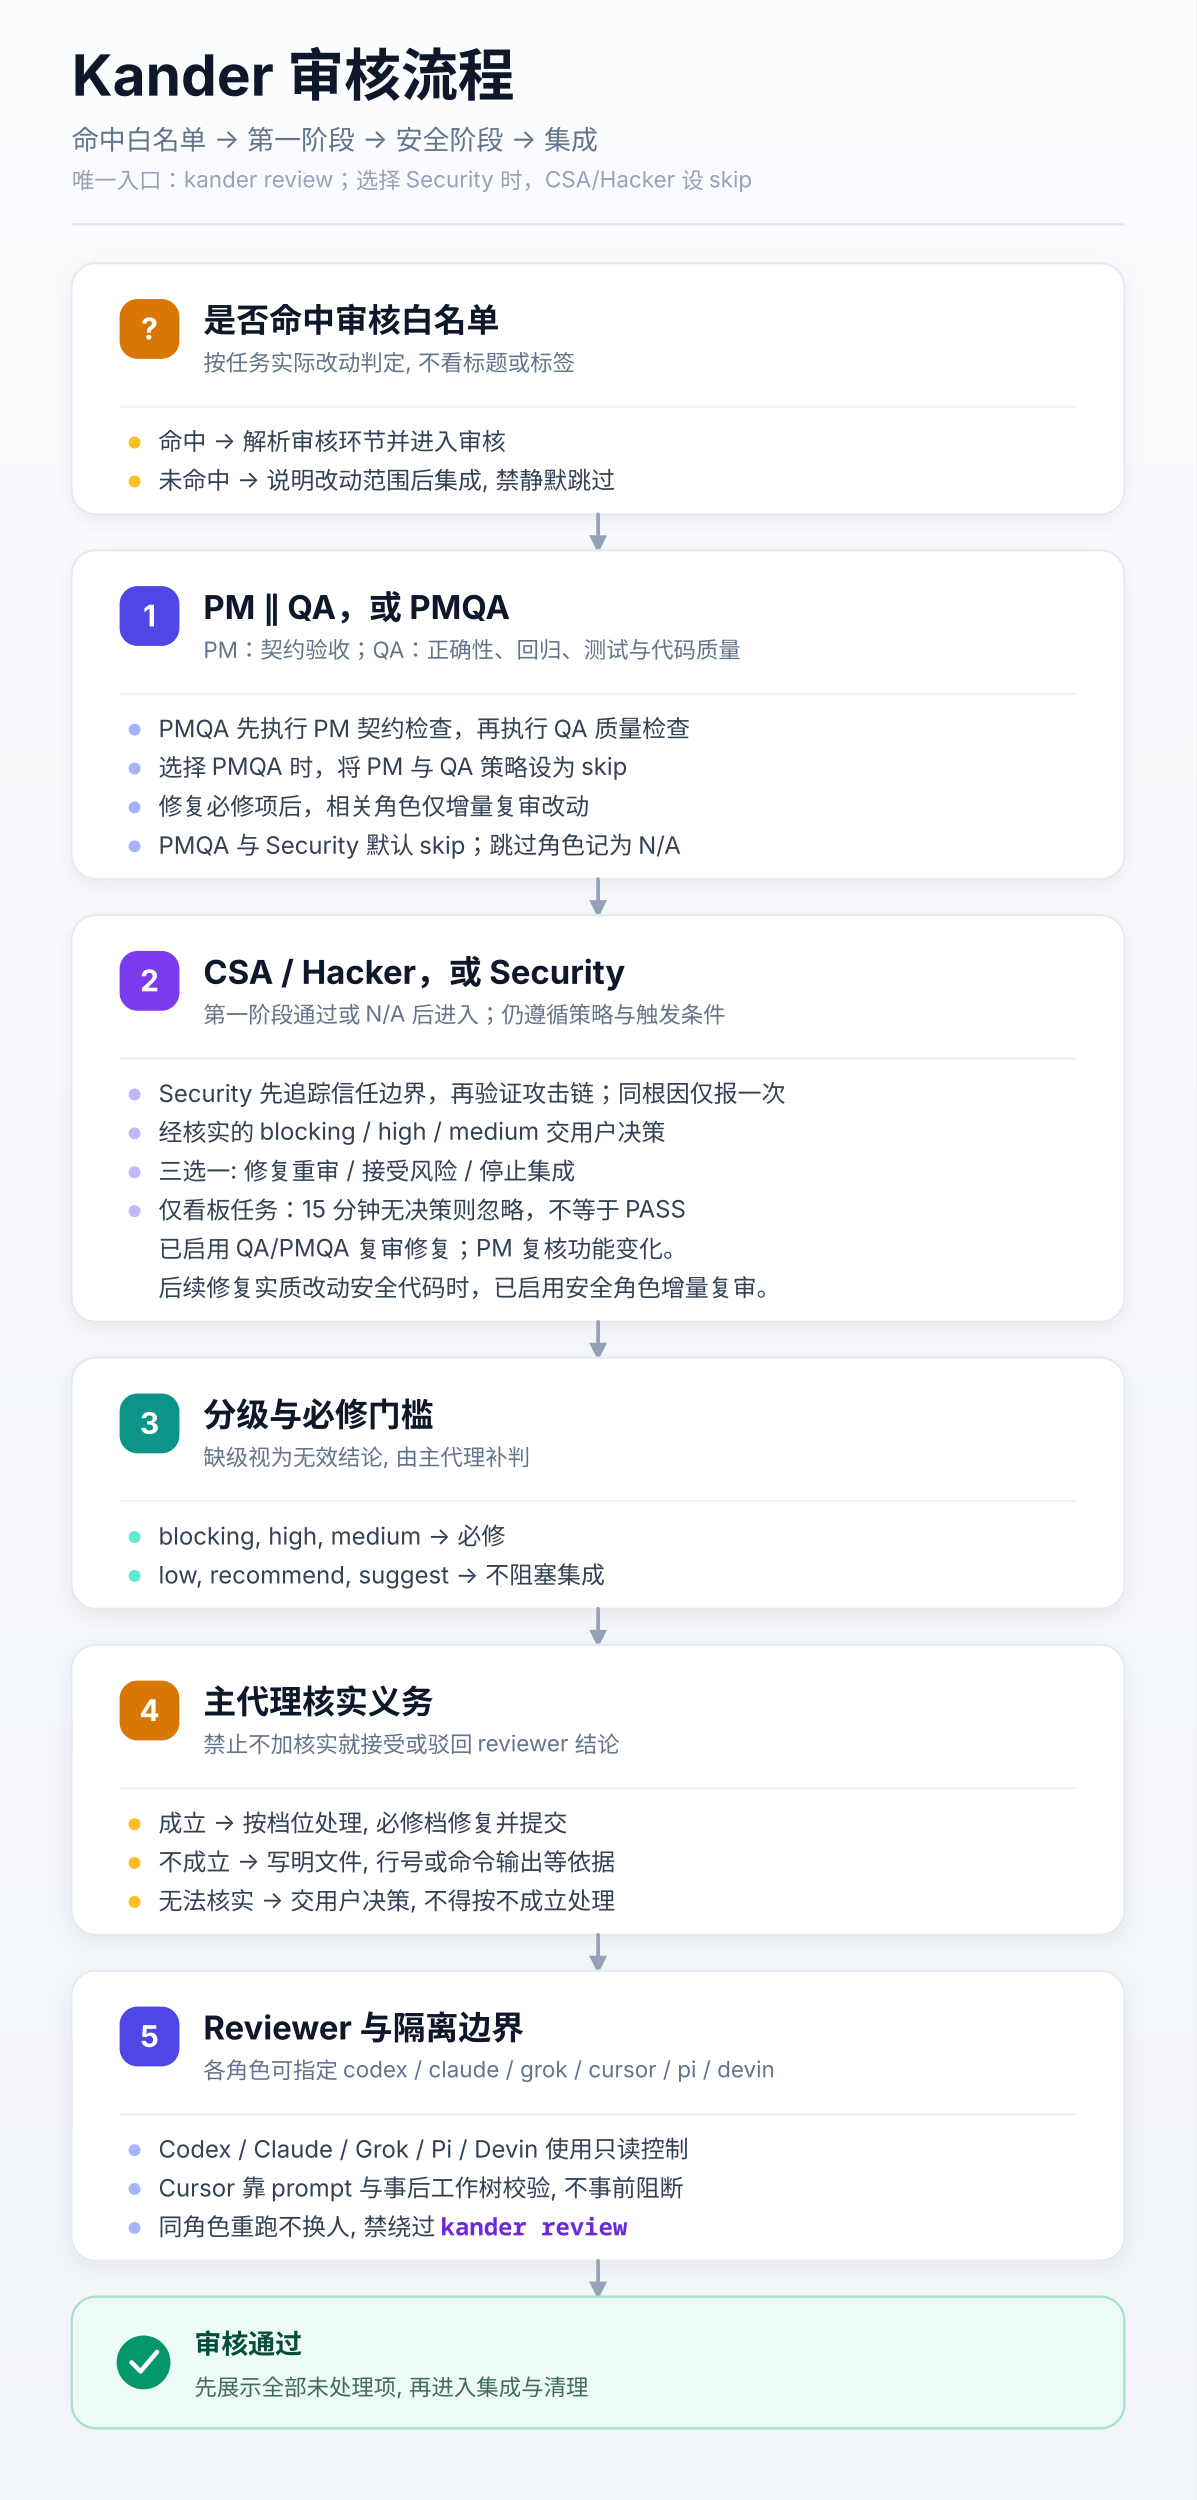
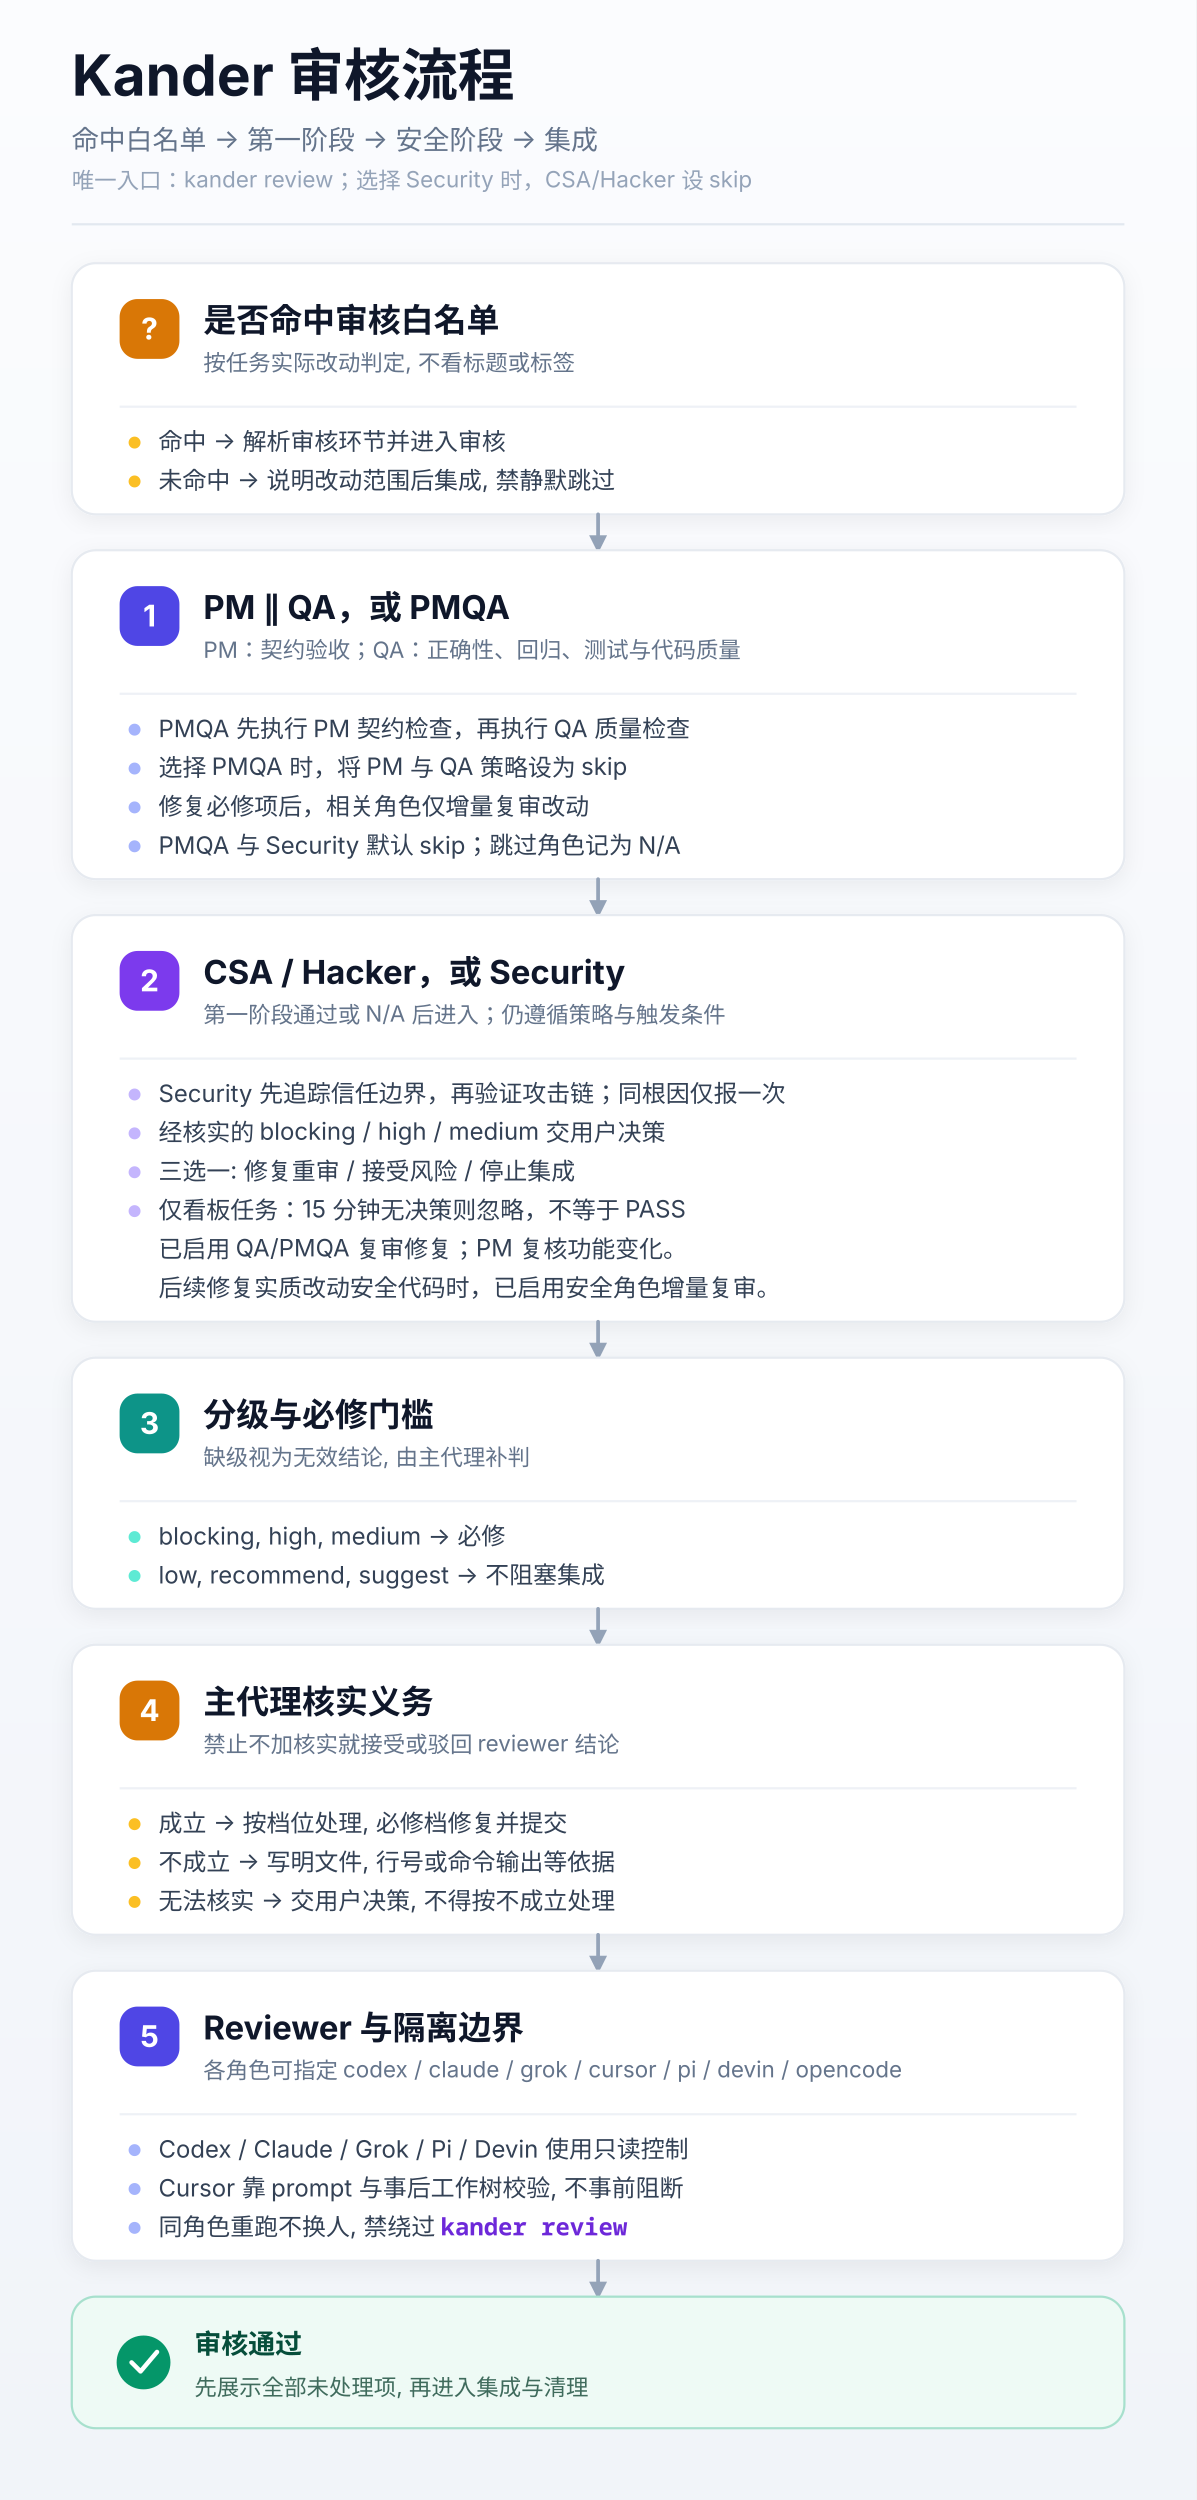
<svg xmlns="http://www.w3.org/2000/svg" width="800" height="1672" viewBox="0 0 800 1672" role="img" aria-labelledby="rv-title rv-desc">
  <defs>
    <linearGradient id="bg" x1="0" y1="0" x2="0" y2="1">
      <stop offset="0" stop-color="#fbfcfe" />
      <stop offset="1" stop-color="#f1f4f9" />
    </linearGradient>
    <filter id="card" x="-8%" y="-8%" width="116%" height="116%">
      <feDropShadow dx="0" dy="4" stdDeviation="7" flood-color="#0f172a" flood-opacity="0.06" />
    </filter>
    <marker id="a-slate" markerWidth="12" markerHeight="12" refX="10" refY="6" orient="auto" markerUnits="userSpaceOnUse">
      <path d="M0,0 L12,6 L0,12 Z" fill="#94a3b8" />
    </marker>
    <style>
      .s { font-family: -apple-system, BlinkMacSystemFont, "Noto Sans SC", "PingFang SC", "Source Han Sans SC", "Microsoft YaHei", sans-serif; }
      .h1 { font-size: 38px; font-weight: 700; fill: #0f172a; }
      .h2 { font-size: 18px; fill: #64748b; }
      .tag { font-size: 15px; fill: #94a3b8; }
      .pt { font-size: 22px; font-weight: 700; fill: #0f172a; }
      .pn { font-size: 15px; fill: #64748b; }
      .bt { font-size: 16px; fill: #334155; }
      .num { font-size: 20px; font-weight: 700; fill: #ffffff; }
      .hl { font-family: "SFMono-Regular", "Cascadia Mono", "Noto Sans Mono", "DejaVu Sans Mono", monospace; font-size: 16px; font-weight: 700; fill: #6d28d9; }
      .panel { fill: #ffffff; stroke: #e6eaf0; stroke-width: 1.5; }
      .flow { fill: none; stroke: #94a3b8; stroke-width: 2.5; stroke-linecap: round; marker-end: url(#a-slate); }
    </style>
  </defs>
  <rect width="800" height="1672" fill="url(#bg)" />
  <text x="48" y="64" class="s h1">Kander 审核流程</text>
  <text x="48" y="100" class="s h2">命中白名单 → 第一阶段 → 安全阶段 → 集成</text>
  <text x="48" y="126" class="s tag">唯一入口：kander review；选择 Security 时，CSA/Hacker 设 skip</text>
  <line x1="48" y1="150" x2="752" y2="150" stroke="#e2e8f0" stroke-width="1.5" />
  <rect x="48" y="176" width="704" height="168" rx="16" class="panel" filter="url(#card)" />
  <rect x="80" y="200" width="40" height="40" rx="12" fill="#d97706" />
  <text x="100" y="227" text-anchor="middle" class="s num">?</text>
  <text x="136" y="222" class="s pt">是否命中审核白名单</text>
  <text x="136" y="248" class="s pn">按任务实际改动判定, 不看标题或标签</text>
  <line x1="80" y1="272" x2="720" y2="272" stroke="#eef1f6" stroke-width="1.5" />
  <circle cx="90" cy="296" r="4" fill="#fbbf24" />
  <text x="106" y="301" class="s bt">命中 → 解析审核环节并进入审核</text>
  <circle cx="90" cy="322" r="4" fill="#fbbf24" />
  <text x="106" y="327" class="s bt">未命中 → 说明改动范围后集成, 禁静默跳过</text>
  <path d="M400 344  V368" class="flow" />
  <rect x="48" y="368" width="704" height="220" rx="16" class="panel" filter="url(#card)" />
  <rect x="80" y="392" width="40" height="40" rx="12" fill="#4f46e5" />
  <text x="100" y="419" text-anchor="middle" class="s num">1</text>
  <text x="136" y="414" class="s pt">PM ∥ QA，或 PMQA</text>
  <text x="136" y="440" class="s pn">PM：契约验收；QA：正确性、回归、测试与代码质量</text>
  <line x1="80" y1="464" x2="720" y2="464" stroke="#eef1f6" stroke-width="1.5" />
  <circle cx="90" cy="488" r="4" fill="#a5b4fc" />
  <text x="106" y="493" class="s bt">PMQA 先执行 PM 契约检查，再执行 QA 质量检查</text>
  <circle cx="90" cy="514" r="4" fill="#a5b4fc" />
  <text x="106" y="519" class="s bt">选择 PMQA 时，将 PM 与 QA 策略设为 skip</text>
  <circle cx="90" cy="540" r="4" fill="#a5b4fc" />
  <text x="106" y="545" class="s bt">修复必修项后，相关角色仅增量复审改动</text>
  <circle cx="90" cy="566" r="4" fill="#a5b4fc" />
  <text x="106" y="571" class="s bt">PMQA 与 Security 默认 skip；跳过角色记为 N/A</text>
  <path d="M400 588  V612" class="flow" />
  <rect x="48" y="612" width="704" height="272" rx="16" class="panel" filter="url(#card)" />
  <rect x="80" y="636" width="40" height="40" rx="12" fill="#7c3aed" />
  <text x="100" y="663" text-anchor="middle" class="s num">2</text>
  <text x="136" y="658" class="s pt">CSA / Hacker，或 Security</text>
  <text x="136" y="684" class="s pn">第一阶段通过或 N/A 后进入；仍遵循策略与触发条件</text>
  <line x1="80" y1="708" x2="720" y2="708" stroke="#eef1f6" stroke-width="1.5" />
  <circle cx="90" cy="732" r="4" fill="#c4b5fd" />
  <text x="106" y="737" class="s bt">Security 先追踪信任边界，再验证攻击链；同根因仅报一次</text>
  <circle cx="90" cy="758" r="4" fill="#c4b5fd" />
  <text x="106" y="763" class="s bt">经核实的 blocking / high / medium 交用户决策</text>
  <circle cx="90" cy="784" r="4" fill="#c4b5fd" />
  <text x="106" y="789" class="s bt">三选一: 修复重审 / 接受风险 / 停止集成</text>
  <circle cx="90" cy="810" r="4" fill="#c4b5fd" />
  <text x="106" y="815" class="s bt">仅看板任务：15 分钟无决策则忽略，不等于 PASS</text>
  <text x="106" y="841" class="s bt">已启用 QA/PMQA 复审修复；PM 复核功能变化。</text>
  <text x="106" y="867" class="s bt">后续修复实质改动安全代码时，已启用安全角色增量复审。</text>
  <path d="M400 884  V908" class="flow" />
  <rect x="48" y="908" width="704" height="168" rx="16" class="panel" filter="url(#card)" />
  <rect x="80" y="932" width="40" height="40" rx="12" fill="#0d9488" />
  <text x="100" y="959" text-anchor="middle" class="s num">3</text>
  <text x="136" y="954" class="s pt">分级与必修门槛</text>
  <text x="136" y="980" class="s pn">缺级视为无效结论, 由主代理补判</text>
  <line x1="80" y1="1004" x2="720" y2="1004" stroke="#eef1f6" stroke-width="1.5" />
  <circle cx="90" cy="1028" r="4" fill="#5eead4" />
  <text x="106" y="1033" class="s bt">blocking, high, medium → 必修</text>
  <circle cx="90" cy="1054" r="4" fill="#5eead4" />
  <text x="106" y="1059" class="s bt">low, recommend, suggest → 不阻塞集成</text>
  <path d="M400 1076 V1100" class="flow" />
  <rect x="48" y="1100" width="704" height="194" rx="16" class="panel" filter="url(#card)" />
  <rect x="80" y="1124" width="40" height="40" rx="12" fill="#d97706" />
  <text x="100" y="1151" text-anchor="middle" class="s num">4</text>
  <text x="136" y="1146" class="s pt">主代理核实义务</text>
  <text x="136" y="1172" class="s pn">禁止不加核实就接受或驳回 reviewer 结论</text>
  <line x1="80" y1="1196" x2="720" y2="1196" stroke="#eef1f6" stroke-width="1.5" />
  <circle cx="90" cy="1220" r="4" fill="#fbbf24" />
  <text x="106" y="1225" class="s bt">成立 → 按档位处理, 必修档修复并提交</text>
  <circle cx="90" cy="1246" r="4" fill="#fbbf24" />
  <text x="106" y="1251" class="s bt">不成立 → 写明文件, 行号或命令输出等依据</text>
  <circle cx="90" cy="1272" r="4" fill="#fbbf24" />
  <text x="106" y="1277" class="s bt">无法核实 → 交用户决策, 不得按不成立处理</text>
  <path d="M400 1294 V1318" class="flow" />
  <rect x="48" y="1318" width="704" height="194" rx="16" class="panel" filter="url(#card)" />
  <rect x="80" y="1342" width="40" height="40" rx="12" fill="#4f46e5" />
  <text x="100" y="1369" text-anchor="middle" class="s num">5</text>
  <text x="136" y="1364" class="s pt">Reviewer 与隔离边界</text>
-   <text x="136" y="1390" class="s pn">各角色可指定 codex / claude / grok / cursor / pi / devin</text>
+   <text x="136" y="1390" class="s pn">各角色可指定 codex / claude / grok / cursor / pi / devin / opencode</text>
  <line x1="80" y1="1414" x2="720" y2="1414" stroke="#eef1f6" stroke-width="1.5" />
  <circle cx="90" cy="1438" r="4" fill="#a5b4fc" />
  <text x="106" y="1443" class="s bt">Codex / Claude / Grok / Pi / Devin 使用只读控制</text>
  <circle cx="90" cy="1464" r="4" fill="#a5b4fc" />
  <text x="106" y="1469" class="s bt">Cursor 靠 prompt 与事后工作树校验, 不事前阻断</text>
  <circle cx="90" cy="1490" r="4" fill="#a5b4fc" />
  <text x="106" y="1495" class="s bt">同角色重跑不换人, 禁绕过 <tspan class="hl">kander review</tspan>
  </text>
  <path d="M400 1512 V1536" class="flow" />
  <rect x="48" y="1536" width="704" height="88" rx="16" fill="#eefaf5" stroke="#a7e0cd" stroke-width="1.5" />
  <circle cx="96" cy="1580" r="18" fill="#059669" />
  <path d="M88 1580L94 1586L105 1573" fill="none" stroke="#ffffff" stroke-width="3" stroke-linecap="round" stroke-linejoin="round" />
  <text x="130" y="1574" class="s" font-size="18" font-weight="700" fill="#064e3b">审核通过</text>
  <text x="130" y="1602" class="s" font-size="15" fill="#3f6b5c">先展示全部未处理项, 再进入集成与清理</text>
</svg>
